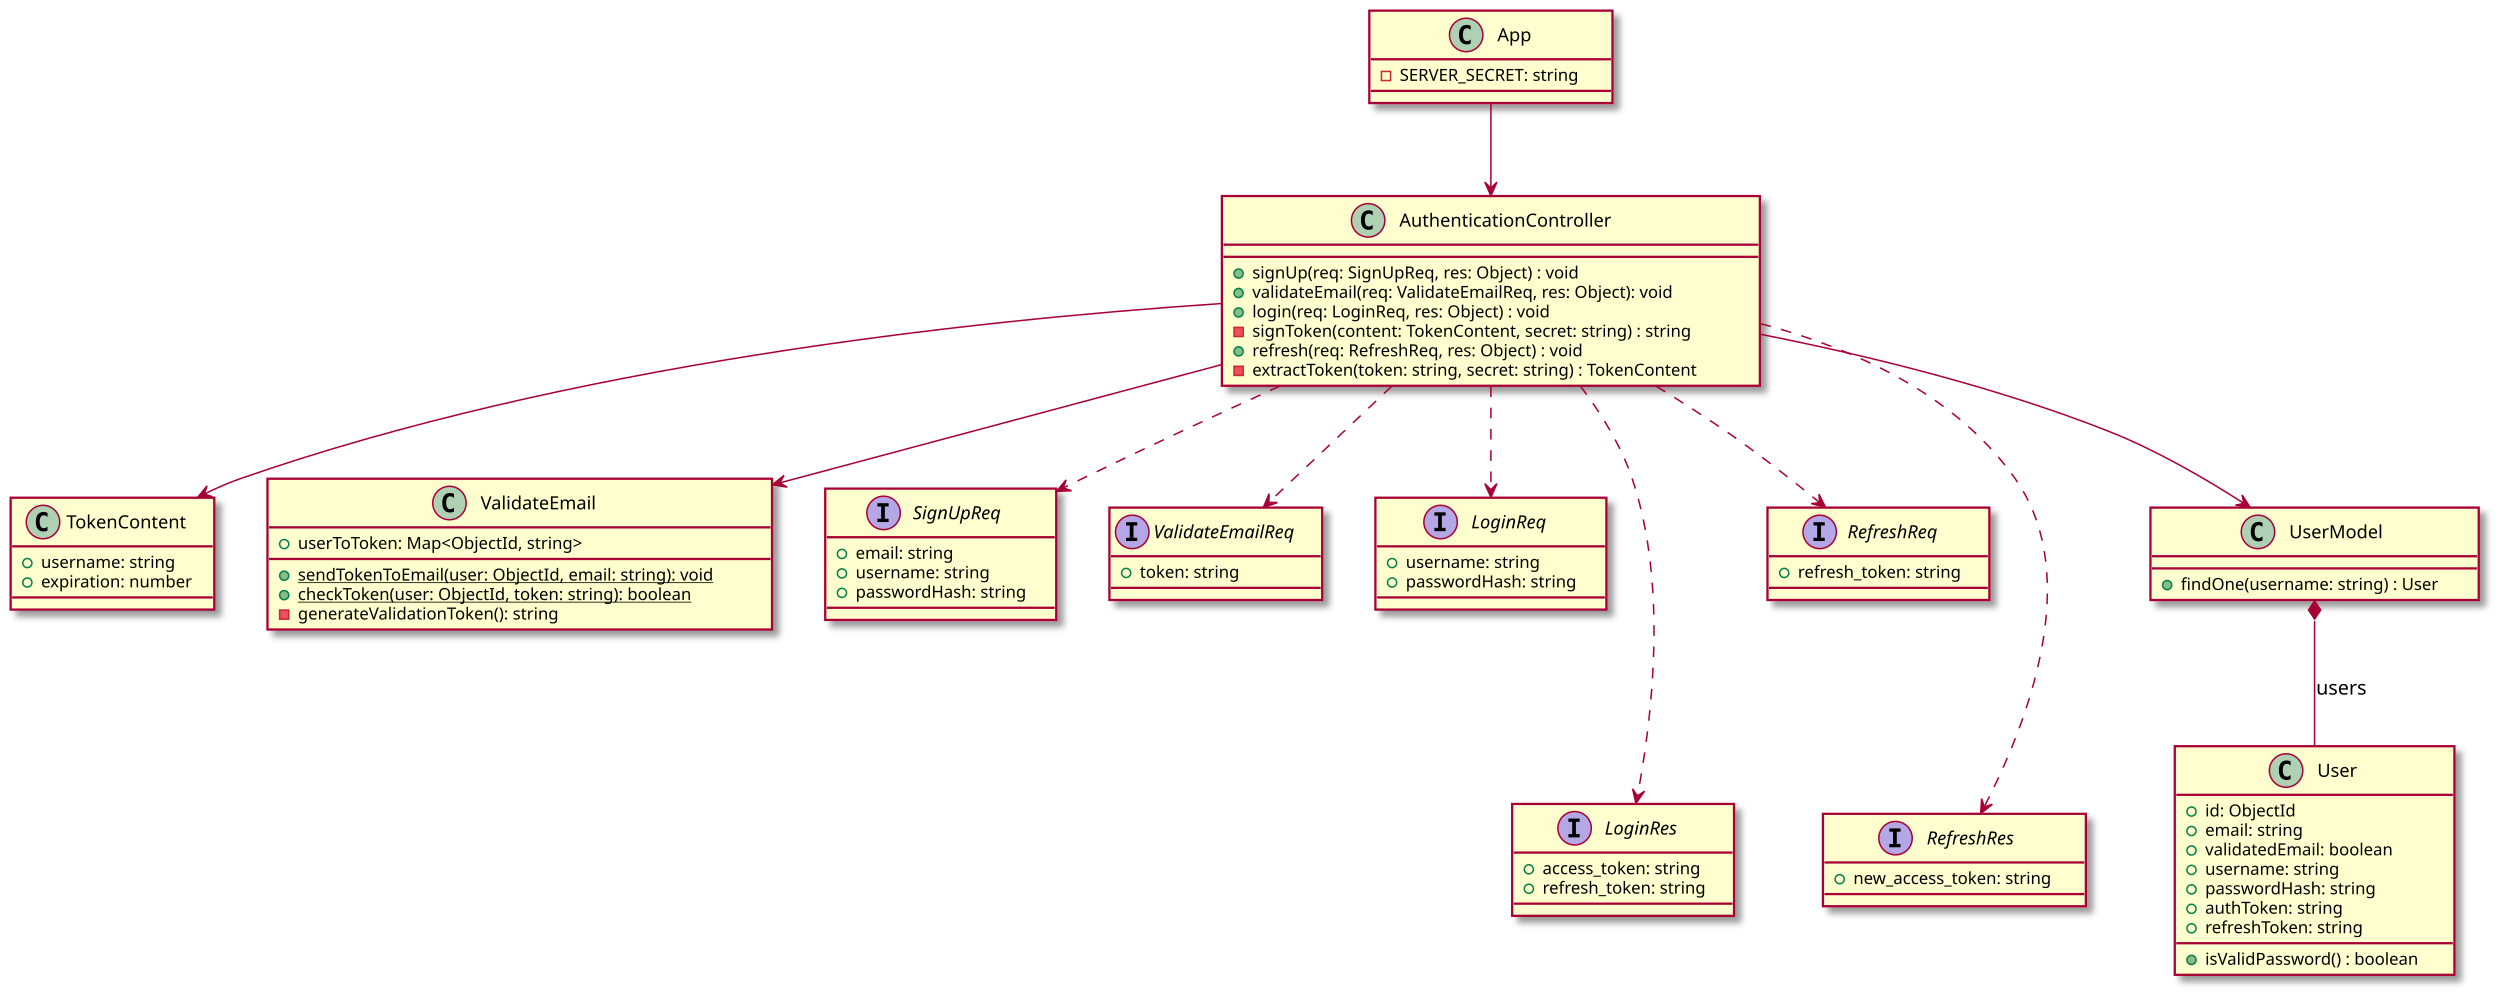
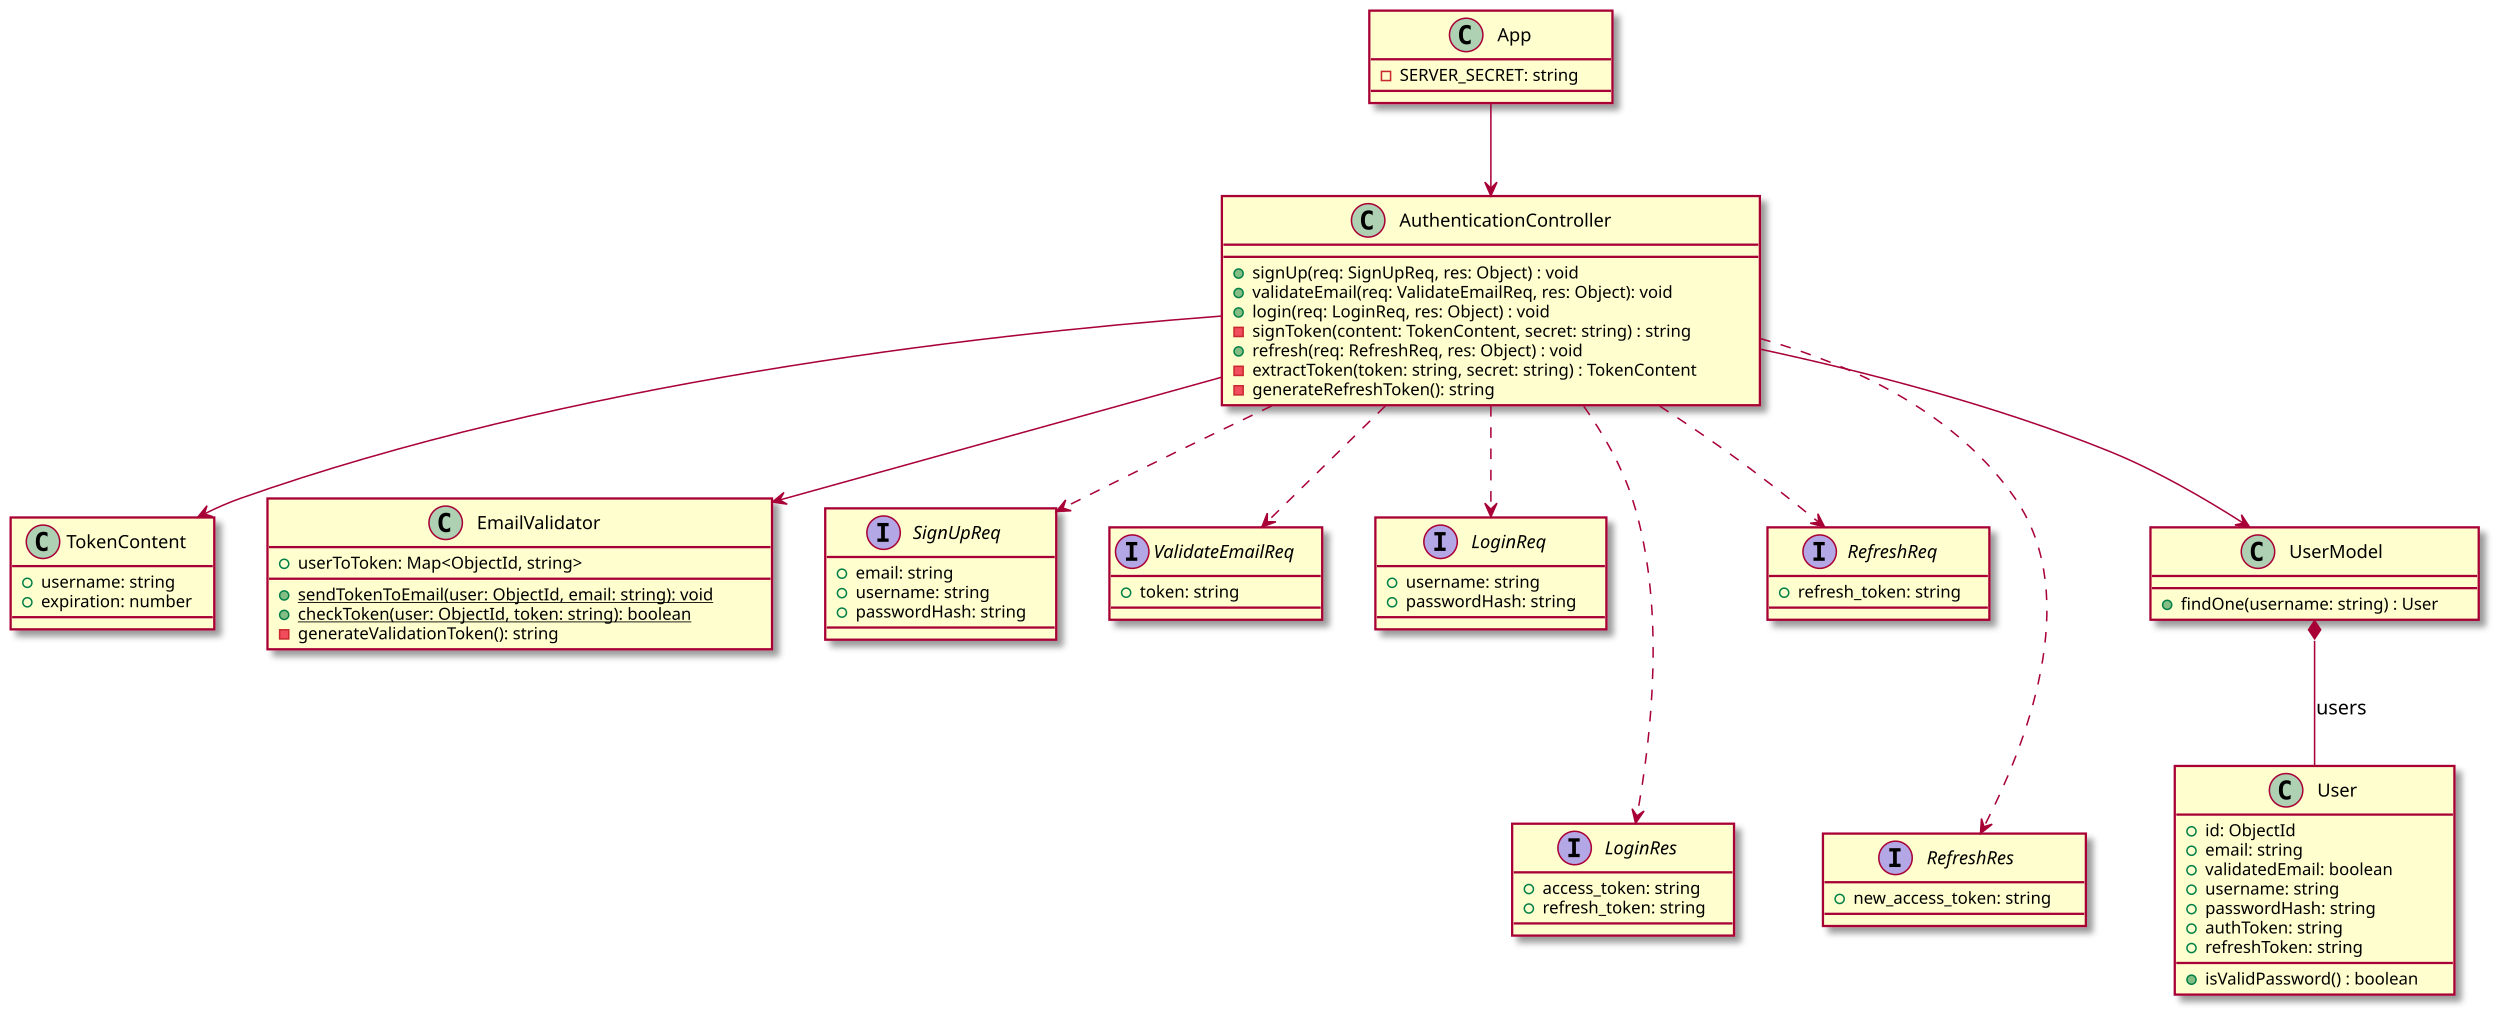
- <svg xmlns="http://www.w3.org/2000/svg" contentScriptType="application/ecmascript" contentStyleType="text/css" height="655px" preserveAspectRatio="none" style="width:1645px;height:655px;" version="1.1" viewBox="0 0 1645 655" width="1645px" zoomAndPan="magnify">
+ <svg xmlns="http://www.w3.org/2000/svg" contentScriptType="application/ecmascript" contentStyleType="text/css" height="668px" preserveAspectRatio="none" style="width:1645px;height:668px;" version="1.1" viewBox="0 0 1645 668" width="1645px" zoomAndPan="magnify">
  <defs>
-     <filter height="300%" id="f19x3xhnhh8pf3" width="300%" x="-1" y="-1">
+     <filter height="300%" id="f1uvvlnm89vdes" width="300%" x="-1" y="-1">
      <feGaussianBlur result="blurOut" stdDeviation="2.0" />
      <feColorMatrix in="blurOut" result="blurOut2" type="matrix" values="0 0 0 0 0 0 0 0 0 0 0 0 0 0 0 0 0 0 .4 0" />
      <feOffset dx="4.0" dy="4.0" in="blurOut2" result="blurOut3" />
      <feBlend in="SourceGraphic" in2="blurOut3" mode="normal" />
    </filter>
  </defs>
  <g>
-     <rect codeLine="2" fill="#FEFECE" filter="url(#f19x3xhnhh8pf3)" height="60.805" id="App" style="stroke:#A80036;stroke-width:1.5;" width="160" x="901" y="7" />
+     <rect codeLine="2" fill="#FEFECE" filter="url(#f1uvvlnm89vdes)" height="60.805" id="App" style="stroke:#A80036;stroke-width:1.5;" width="160" x="901" y="7" />
    <ellipse cx="964.75" cy="23" fill="#ADD1B2" rx="11" ry="11" style="stroke:#A80036;stroke-width:1.0;" />
    <path d="M967.719,28.641 Q967.141,28.938 966.5,29.078 Q965.859,29.234 965.156,29.234 Q962.656,29.234 961.328,27.594 Q960.016,25.938 960.016,22.812 Q960.016,19.688 961.328,18.031 Q962.656,16.375 965.156,16.375 Q965.859,16.375 966.5,16.531 Q967.156,16.688 967.719,16.984 L967.719,19.703 Q967.094,19.125 966.5,18.859 Q965.906,18.578 965.281,18.578 Q963.938,18.578 963.25,19.656 Q962.562,20.719 962.562,22.812 Q962.562,24.906 963.25,25.984 Q963.938,27.047 965.281,27.047 Q965.906,27.047 966.5,26.781 Q967.094,26.5 967.719,25.922 L967.719,28.641 Z " fill="#000000" />
    <text fill="#000000" font-family="sans-serif" font-size="12" lengthAdjust="spacingAndGlyphs" textLength="24" x="985.25" y="27.154">App</text>
    <line style="stroke:#A80036;stroke-width:1.5;" x1="902" x2="1060" y1="39" y2="39" />
    <rect fill="none" height="6" style="stroke:#C82930;stroke-width:1.0;" width="6" x="909" y="47" />
    <text fill="#000000" font-family="sans-serif" font-size="11" lengthAdjust="spacingAndGlyphs" textLength="134" x="921" y="53.21">SERVER_SECRET: string</text>
    <line style="stroke:#A80036;stroke-width:1.5;" x1="902" x2="1060" y1="59.805" y2="59.805" />
-     <rect codeLine="6" fill="#FEFECE" filter="url(#f19x3xhnhh8pf3)" height="73.609" id="TokenContent" style="stroke:#A80036;stroke-width:1.5;" width="134" x="7" y="327.5" />
-     <ellipse cx="28.3" cy="343.5" fill="#ADD1B2" rx="11" ry="11" style="stroke:#A80036;stroke-width:1.0;" />
-     <path d="M31.269,349.141 Q30.691,349.438 30.05,349.578 Q29.409,349.734 28.706,349.734 Q26.206,349.734 24.878,348.094 Q23.566,346.438 23.566,343.312 Q23.566,340.188 24.878,338.531 Q26.206,336.875 28.706,336.875 Q29.409,336.875 30.05,337.031 Q30.706,337.188 31.269,337.484 L31.269,340.203 Q30.644,339.625 30.05,339.359 Q29.456,339.078 28.831,339.078 Q27.488,339.078 26.8,340.156 Q26.113,341.219 26.113,343.312 Q26.113,345.406 26.8,346.484 Q27.488,347.547 28.831,347.547 Q29.456,347.547 30.05,347.281 Q30.644,347 31.269,346.422 L31.269,349.141 Z " fill="#000000" />
-     <text fill="#000000" font-family="sans-serif" font-size="12" lengthAdjust="spacingAndGlyphs" textLength="88" x="43.7" y="347.654">TokenContent</text>
-     <line style="stroke:#A80036;stroke-width:1.5;" x1="8" x2="140" y1="359.5" y2="359.5" />
-     <ellipse cx="18" cy="370.5" fill="none" rx="3" ry="3" style="stroke:#038048;stroke-width:1.0;" />
-     <text fill="#000000" font-family="sans-serif" font-size="11" lengthAdjust="spacingAndGlyphs" textLength="99" x="27" y="373.71">username: string</text>
-     <ellipse cx="18" cy="383.305" fill="none" rx="3" ry="3" style="stroke:#038048;stroke-width:1.0;" />
-     <text fill="#000000" font-family="sans-serif" font-size="11" lengthAdjust="spacingAndGlyphs" textLength="108" x="27" y="386.515">expiration: number</text>
-     <line style="stroke:#A80036;stroke-width:1.5;" x1="8" x2="140" y1="393.109" y2="393.109" />
-     <rect codeLine="11" fill="#FEFECE" filter="url(#f19x3xhnhh8pf3)" height="124.828" id="AuthenticationController" style="stroke:#A80036;stroke-width:1.5;" width="354" x="804" y="129" />
+     <rect codeLine="6" fill="#FEFECE" filter="url(#f1uvvlnm89vdes)" height="73.609" id="TokenContent" style="stroke:#A80036;stroke-width:1.5;" width="134" x="7" y="340.5" />
+     <ellipse cx="28.3" cy="356.5" fill="#ADD1B2" rx="11" ry="11" style="stroke:#A80036;stroke-width:1.0;" />
+     <path d="M31.269,362.141 Q30.691,362.438 30.05,362.578 Q29.409,362.734 28.706,362.734 Q26.206,362.734 24.878,361.094 Q23.566,359.438 23.566,356.312 Q23.566,353.188 24.878,351.531 Q26.206,349.875 28.706,349.875 Q29.409,349.875 30.05,350.031 Q30.706,350.188 31.269,350.484 L31.269,353.203 Q30.644,352.625 30.05,352.359 Q29.456,352.078 28.831,352.078 Q27.488,352.078 26.8,353.156 Q26.113,354.219 26.113,356.312 Q26.113,358.406 26.8,359.484 Q27.488,360.547 28.831,360.547 Q29.456,360.547 30.05,360.281 Q30.644,360 31.269,359.422 L31.269,362.141 Z " fill="#000000" />
+     <text fill="#000000" font-family="sans-serif" font-size="12" lengthAdjust="spacingAndGlyphs" textLength="88" x="43.7" y="360.654">TokenContent</text>
+     <line style="stroke:#A80036;stroke-width:1.5;" x1="8" x2="140" y1="372.5" y2="372.5" />
+     <ellipse cx="18" cy="383.5" fill="none" rx="3" ry="3" style="stroke:#038048;stroke-width:1.0;" />
+     <text fill="#000000" font-family="sans-serif" font-size="11" lengthAdjust="spacingAndGlyphs" textLength="99" x="27" y="386.71">username: string</text>
+     <ellipse cx="18" cy="396.305" fill="none" rx="3" ry="3" style="stroke:#038048;stroke-width:1.0;" />
+     <text fill="#000000" font-family="sans-serif" font-size="11" lengthAdjust="spacingAndGlyphs" textLength="108" x="27" y="399.515">expiration: number</text>
+     <line style="stroke:#A80036;stroke-width:1.5;" x1="8" x2="140" y1="406.109" y2="406.109" />
+     <rect codeLine="11" fill="#FEFECE" filter="url(#f1uvvlnm89vdes)" height="137.633" id="AuthenticationController" style="stroke:#A80036;stroke-width:1.5;" width="354" x="804" y="129" />
    <ellipse cx="900.25" cy="145" fill="#ADD1B2" rx="11" ry="11" style="stroke:#A80036;stroke-width:1.0;" />
    <path d="M903.219,150.641 Q902.641,150.938 902,151.078 Q901.359,151.234 900.656,151.234 Q898.156,151.234 896.828,149.594 Q895.516,147.938 895.516,144.812 Q895.516,141.688 896.828,140.031 Q898.156,138.375 900.656,138.375 Q901.359,138.375 902,138.531 Q902.656,138.688 903.219,138.984 L903.219,141.703 Q902.594,141.125 902,140.859 Q901.406,140.578 900.781,140.578 Q899.438,140.578 898.75,141.656 Q898.062,142.719 898.062,144.812 Q898.062,146.906 898.75,147.984 Q899.438,149.047 900.781,149.047 Q901.406,149.047 902,148.781 Q902.594,148.5 903.219,147.922 L903.219,150.641 Z " fill="#000000" />
    <text fill="#000000" font-family="sans-serif" font-size="12" lengthAdjust="spacingAndGlyphs" textLength="153" x="920.75" y="149.154">AuthenticationController</text>
    <line style="stroke:#A80036;stroke-width:1.5;" x1="805" x2="1157" y1="161" y2="161" />
    <line style="stroke:#A80036;stroke-width:1.5;" x1="805" x2="1157" y1="169" y2="169" />
    <ellipse cx="815" cy="180" fill="#84BE84" rx="3" ry="3" style="stroke:#038048;stroke-width:1.0;" />
    <text fill="#000000" font-family="sans-serif" font-size="11" lengthAdjust="spacingAndGlyphs" textLength="241" x="824" y="183.21">signUp(req: SignUpReq, res: Object) : void</text>
    <ellipse cx="815" cy="192.805" fill="#84BE84" rx="3" ry="3" style="stroke:#038048;stroke-width:1.0;" />
    <text fill="#000000" font-family="sans-serif" font-size="11" lengthAdjust="spacingAndGlyphs" textLength="309" x="824" y="196.015">validateEmail(req: ValidateEmailReq, res: Object): void</text>
    <ellipse cx="815" cy="205.609" fill="#84BE84" rx="3" ry="3" style="stroke:#038048;stroke-width:1.0;" />
    <text fill="#000000" font-family="sans-serif" font-size="11" lengthAdjust="spacingAndGlyphs" textLength="219" x="824" y="208.82">login(req: LoginReq, res: Object) : void</text>
    <rect fill="#F24D5C" height="6" style="stroke:#C82930;stroke-width:1.0;" width="6" x="812" y="215.414" />
    <text fill="#000000" font-family="sans-serif" font-size="11" lengthAdjust="spacingAndGlyphs" textLength="324" x="824" y="221.625">signToken(content: TokenContent, secret: string) : string</text>
    <ellipse cx="815" cy="231.219" fill="#84BE84" rx="3" ry="3" style="stroke:#038048;stroke-width:1.0;" />
    <text fill="#000000" font-family="sans-serif" font-size="11" lengthAdjust="spacingAndGlyphs" textLength="248" x="824" y="234.429">refresh(req: RefreshReq, res: Object) : void</text>
    <rect fill="#F24D5C" height="6" style="stroke:#C82930;stroke-width:1.0;" width="6" x="812" y="241.023" />
    <text fill="#000000" font-family="sans-serif" font-size="11" lengthAdjust="spacingAndGlyphs" textLength="328" x="824" y="247.234">extractToken(token: string, secret: string) : TokenContent</text>
-     <rect codeLine="77" fill="#FEFECE" filter="url(#f19x3xhnhh8pf3)" height="99.219" id="ValidateEmail" style="stroke:#A80036;stroke-width:1.5;" width="332" x="176" y="315" />
-     <ellipse cx="295.75" cy="331" fill="#ADD1B2" rx="11" ry="11" style="stroke:#A80036;stroke-width:1.0;" />
-     <path d="M298.719,336.641 Q298.141,336.938 297.5,337.078 Q296.859,337.234 296.156,337.234 Q293.656,337.234 292.328,335.594 Q291.016,333.938 291.016,330.812 Q291.016,327.688 292.328,326.031 Q293.656,324.375 296.156,324.375 Q296.859,324.375 297.5,324.531 Q298.156,324.688 298.719,324.984 L298.719,327.703 Q298.094,327.125 297.5,326.859 Q296.906,326.578 296.281,326.578 Q294.938,326.578 294.25,327.656 Q293.562,328.719 293.562,330.812 Q293.562,332.906 294.25,333.984 Q294.938,335.047 296.281,335.047 Q296.906,335.047 297.5,334.781 Q298.094,334.5 298.719,333.922 L298.719,336.641 Z " fill="#000000" />
-     <text fill="#000000" font-family="sans-serif" font-size="12" lengthAdjust="spacingAndGlyphs" textLength="84" x="316.25" y="335.154">ValidateEmail</text>
-     <line style="stroke:#A80036;stroke-width:1.5;" x1="177" x2="507" y1="347" y2="347" />
-     <ellipse cx="187" cy="358" fill="none" rx="3" ry="3" style="stroke:#038048;stroke-width:1.0;" />
-     <text fill="#000000" font-family="sans-serif" font-size="11" lengthAdjust="spacingAndGlyphs" textLength="210" x="196" y="361.21">userToToken: Map&lt;ObjectId, string&gt;</text>
-     <line style="stroke:#A80036;stroke-width:1.5;" x1="177" x2="507" y1="367.805" y2="367.805" />
-     <ellipse cx="187" cy="378.805" fill="#84BE84" rx="3" ry="3" style="stroke:#038048;stroke-width:1.0;" />
-     <text fill="#000000" font-family="sans-serif" font-size="11" lengthAdjust="spacingAndGlyphs" text-decoration="underline" textLength="306" x="196" y="382.015">sendTokenToEmail(user: ObjectId, email: string): void</text>
-     <ellipse cx="187" cy="391.609" fill="#84BE84" rx="3" ry="3" style="stroke:#038048;stroke-width:1.0;" />
-     <text fill="#000000" font-family="sans-serif" font-size="11" lengthAdjust="spacingAndGlyphs" text-decoration="underline" textLength="287" x="196" y="394.82">checkToken(user: ObjectId, token: string): boolean</text>
-     <rect fill="#F24D5C" height="6" style="stroke:#C82930;stroke-width:1.0;" width="6" x="184" y="401.414" />
-     <text fill="#000000" font-family="sans-serif" font-size="11" lengthAdjust="spacingAndGlyphs" textLength="189" x="196" y="407.625">generateValidationToken(): string</text>
-     <rect codeLine="23" fill="#FEFECE" filter="url(#f19x3xhnhh8pf3)" height="86.414" id="SignUpReq" style="stroke:#A80036;stroke-width:1.5;" width="152" x="543" y="321.5" />
-     <ellipse cx="581.4" cy="337.5" fill="#B4A7E5" rx="11" ry="11" style="stroke:#A80036;stroke-width:1.0;" />
-     <path d="M577.322,333.266 L577.322,331.109 L584.712,331.109 L584.712,333.266 L582.244,333.266 L582.244,341.344 L584.712,341.344 L584.712,343.5 L577.322,343.5 L577.322,341.344 L579.791,341.344 L579.791,333.266 L577.322,333.266 Z " fill="#000000" />
-     <text fill="#000000" font-family="sans-serif" font-size="12" font-style="italic" lengthAdjust="spacingAndGlyphs" textLength="68" x="600.6" y="341.654">SignUpReq</text>
-     <line style="stroke:#A80036;stroke-width:1.5;" x1="544" x2="694" y1="353.5" y2="353.5" />
-     <ellipse cx="554" cy="364.5" fill="none" rx="3" ry="3" style="stroke:#038048;stroke-width:1.0;" />
-     <text fill="#000000" font-family="sans-serif" font-size="11" lengthAdjust="spacingAndGlyphs" textLength="72" x="563" y="367.71">email: string</text>
-     <ellipse cx="554" cy="377.305" fill="none" rx="3" ry="3" style="stroke:#038048;stroke-width:1.0;" />
-     <text fill="#000000" font-family="sans-serif" font-size="11" lengthAdjust="spacingAndGlyphs" textLength="99" x="563" y="380.515">username: string</text>
-     <ellipse cx="554" cy="390.109" fill="none" rx="3" ry="3" style="stroke:#038048;stroke-width:1.0;" />
-     <text fill="#000000" font-family="sans-serif" font-size="11" lengthAdjust="spacingAndGlyphs" textLength="126" x="563" y="393.32">passwordHash: string</text>
-     <line style="stroke:#A80036;stroke-width:1.5;" x1="544" x2="694" y1="399.914" y2="399.914" />
-     <rect codeLine="29" fill="#FEFECE" filter="url(#f19x3xhnhh8pf3)" height="60.805" id="ValidateEmailReq" style="stroke:#A80036;stroke-width:1.5;" width="140" x="730" y="334" />
-     <ellipse cx="745" cy="350" fill="#B4A7E5" rx="11" ry="11" style="stroke:#A80036;stroke-width:1.0;" />
-     <path d="M740.922,345.766 L740.922,343.609 L748.312,343.609 L748.312,345.766 L745.844,345.766 L745.844,353.844 L748.312,353.844 L748.312,356 L740.922,356 L740.922,353.844 L743.391,353.844 L743.391,345.766 L740.922,345.766 Z " fill="#000000" />
-     <text fill="#000000" font-family="sans-serif" font-size="12" font-style="italic" lengthAdjust="spacingAndGlyphs" textLength="108" x="759" y="354.154">ValidateEmailReq</text>
-     <line style="stroke:#A80036;stroke-width:1.5;" x1="731" x2="869" y1="366" y2="366" />
-     <ellipse cx="741" cy="377" fill="none" rx="3" ry="3" style="stroke:#038048;stroke-width:1.0;" />
-     <text fill="#000000" font-family="sans-serif" font-size="11" lengthAdjust="spacingAndGlyphs" textLength="72" x="750" y="380.21">token: string</text>
-     <line style="stroke:#A80036;stroke-width:1.5;" x1="731" x2="869" y1="386.805" y2="386.805" />
-     <rect codeLine="33" fill="#FEFECE" filter="url(#f19x3xhnhh8pf3)" height="73.609" id="LoginReq" style="stroke:#A80036;stroke-width:1.5;" width="152" x="905" y="327.5" />
-     <ellipse cx="947.9" cy="343.5" fill="#B4A7E5" rx="11" ry="11" style="stroke:#A80036;stroke-width:1.0;" />
-     <path d="M943.822,339.266 L943.822,337.109 L951.212,337.109 L951.212,339.266 L948.744,339.266 L948.744,347.344 L951.212,347.344 L951.212,349.5 L943.822,349.5 L943.822,347.344 L946.291,347.344 L946.291,339.266 L943.822,339.266 Z " fill="#000000" />
-     <text fill="#000000" font-family="sans-serif" font-size="12" font-style="italic" lengthAdjust="spacingAndGlyphs" textLength="58" x="968.1" y="347.654">LoginReq</text>
-     <line style="stroke:#A80036;stroke-width:1.5;" x1="906" x2="1056" y1="359.5" y2="359.5" />
-     <ellipse cx="916" cy="370.5" fill="none" rx="3" ry="3" style="stroke:#038048;stroke-width:1.0;" />
-     <text fill="#000000" font-family="sans-serif" font-size="11" lengthAdjust="spacingAndGlyphs" textLength="99" x="925" y="373.71">username: string</text>
-     <ellipse cx="916" cy="383.305" fill="none" rx="3" ry="3" style="stroke:#038048;stroke-width:1.0;" />
-     <text fill="#000000" font-family="sans-serif" font-size="11" lengthAdjust="spacingAndGlyphs" textLength="126" x="925" y="386.515">passwordHash: string</text>
-     <line style="stroke:#A80036;stroke-width:1.5;" x1="906" x2="1056" y1="393.109" y2="393.109" />
-     <rect codeLine="37" fill="#FEFECE" filter="url(#f19x3xhnhh8pf3)" height="73.609" id="LoginRes" style="stroke:#A80036;stroke-width:1.5;" width="146" x="995" y="529" />
-     <ellipse cx="1036.1" cy="545" fill="#B4A7E5" rx="11" ry="11" style="stroke:#A80036;stroke-width:1.0;" />
-     <path d="M1032.022,540.766 L1032.022,538.609 L1039.412,538.609 L1039.412,540.766 L1036.944,540.766 L1036.944,548.844 L1039.412,548.844 L1039.412,551 L1032.022,551 L1032.022,548.844 L1034.491,548.844 L1034.491,540.766 L1032.022,540.766 Z " fill="#000000" />
-     <text fill="#000000" font-family="sans-serif" font-size="12" font-style="italic" lengthAdjust="spacingAndGlyphs" textLength="56" x="1055.9" y="549.154">LoginRes</text>
-     <line style="stroke:#A80036;stroke-width:1.5;" x1="996" x2="1140" y1="561" y2="561" />
-     <ellipse cx="1006" cy="572" fill="none" rx="3" ry="3" style="stroke:#038048;stroke-width:1.0;" />
-     <text fill="#000000" font-family="sans-serif" font-size="11" lengthAdjust="spacingAndGlyphs" textLength="118" x="1015" y="575.21">access_token: string</text>
-     <ellipse cx="1006" cy="584.805" fill="none" rx="3" ry="3" style="stroke:#038048;stroke-width:1.0;" />
-     <text fill="#000000" font-family="sans-serif" font-size="11" lengthAdjust="spacingAndGlyphs" textLength="120" x="1015" y="588.015">refresh_token: string</text>
-     <line style="stroke:#A80036;stroke-width:1.5;" x1="996" x2="1140" y1="594.609" y2="594.609" />
-     <rect codeLine="43" fill="#FEFECE" filter="url(#f19x3xhnhh8pf3)" height="60.805" id="RefreshReq" style="stroke:#A80036;stroke-width:1.5;" width="146" x="1163" y="334" />
-     <ellipse cx="1197.35" cy="350" fill="#B4A7E5" rx="11" ry="11" style="stroke:#A80036;stroke-width:1.0;" />
-     <path d="M1193.272,345.766 L1193.272,343.609 L1200.662,343.609 L1200.662,345.766 L1198.194,345.766 L1198.194,353.844 L1200.662,353.844 L1200.662,356 L1193.272,356 L1193.272,353.844 L1195.741,353.844 L1195.741,345.766 L1193.272,345.766 Z " fill="#000000" />
-     <text fill="#000000" font-family="sans-serif" font-size="12" font-style="italic" lengthAdjust="spacingAndGlyphs" textLength="71" x="1215.65" y="354.154">RefreshReq</text>
-     <line style="stroke:#A80036;stroke-width:1.5;" x1="1164" x2="1308" y1="366" y2="366" />
-     <ellipse cx="1174" cy="377" fill="none" rx="3" ry="3" style="stroke:#038048;stroke-width:1.0;" />
-     <text fill="#000000" font-family="sans-serif" font-size="11" lengthAdjust="spacingAndGlyphs" textLength="120" x="1183" y="380.21">refresh_token: string</text>
-     <line style="stroke:#A80036;stroke-width:1.5;" x1="1164" x2="1308" y1="386.805" y2="386.805" />
-     <rect codeLine="46" fill="#FEFECE" filter="url(#f19x3xhnhh8pf3)" height="60.805" id="RefreshRes" style="stroke:#A80036;stroke-width:1.5;" width="173" x="1199.5" y="535.5" />
-     <ellipse cx="1247.25" cy="551.5" fill="#B4A7E5" rx="11" ry="11" style="stroke:#A80036;stroke-width:1.0;" />
-     <path d="M1243.172,547.266 L1243.172,545.109 L1250.562,545.109 L1250.562,547.266 L1248.094,547.266 L1248.094,555.344 L1250.562,555.344 L1250.562,557.5 L1243.172,557.5 L1243.172,555.344 L1245.641,555.344 L1245.641,547.266 L1243.172,547.266 Z " fill="#000000" />
-     <text fill="#000000" font-family="sans-serif" font-size="12" font-style="italic" lengthAdjust="spacingAndGlyphs" textLength="69" x="1267.75" y="555.654">RefreshRes</text>
-     <line style="stroke:#A80036;stroke-width:1.5;" x1="1200.5" x2="1371.5" y1="567.5" y2="567.5" />
-     <ellipse cx="1210.5" cy="578.5" fill="none" rx="3" ry="3" style="stroke:#038048;stroke-width:1.0;" />
-     <text fill="#000000" font-family="sans-serif" font-size="11" lengthAdjust="spacingAndGlyphs" textLength="147" x="1219.5" y="581.71">new_access_token: string</text>
-     <line style="stroke:#A80036;stroke-width:1.5;" x1="1200.5" x2="1371.5" y1="588.305" y2="588.305" />
-     <rect codeLine="60" fill="#FEFECE" filter="url(#f19x3xhnhh8pf3)" height="60.805" id="UserModel" style="stroke:#A80036;stroke-width:1.5;" width="216" x="1415" y="334" />
-     <ellipse cx="1485.75" cy="350" fill="#ADD1B2" rx="11" ry="11" style="stroke:#A80036;stroke-width:1.0;" />
-     <path d="M1488.719,355.641 Q1488.141,355.938 1487.5,356.078 Q1486.859,356.234 1486.156,356.234 Q1483.656,356.234 1482.328,354.594 Q1481.016,352.938 1481.016,349.812 Q1481.016,346.688 1482.328,345.031 Q1483.656,343.375 1486.156,343.375 Q1486.859,343.375 1487.5,343.531 Q1488.156,343.688 1488.719,343.984 L1488.719,346.703 Q1488.094,346.125 1487.5,345.859 Q1486.906,345.578 1486.281,345.578 Q1484.938,345.578 1484.25,346.656 Q1483.562,347.719 1483.562,349.812 Q1483.562,351.906 1484.25,352.984 Q1484.938,354.047 1486.281,354.047 Q1486.906,354.047 1487.5,353.781 Q1488.094,353.5 1488.719,352.922 L1488.719,355.641 Z " fill="#000000" />
-     <text fill="#000000" font-family="sans-serif" font-size="12" lengthAdjust="spacingAndGlyphs" textLength="66" x="1506.25" y="354.154">UserModel</text>
-     <line style="stroke:#A80036;stroke-width:1.5;" x1="1416" x2="1630" y1="366" y2="366" />
-     <line style="stroke:#A80036;stroke-width:1.5;" x1="1416" x2="1630" y1="374" y2="374" />
-     <ellipse cx="1426" cy="385" fill="#84BE84" rx="3" ry="3" style="stroke:#038048;stroke-width:1.0;" />
-     <text fill="#000000" font-family="sans-serif" font-size="11" lengthAdjust="spacingAndGlyphs" textLength="190" x="1435" y="388.21">findOne(username: string) : User</text>
-     <rect codeLine="66" fill="#FEFECE" filter="url(#f19x3xhnhh8pf3)" height="150.438" id="User" style="stroke:#A80036;stroke-width:1.5;" width="184" x="1431" y="491" />
-     <ellipse cx="1504.25" cy="507" fill="#ADD1B2" rx="11" ry="11" style="stroke:#A80036;stroke-width:1.0;" />
-     <path d="M1507.219,512.641 Q1506.641,512.938 1506,513.078 Q1505.359,513.234 1504.656,513.234 Q1502.156,513.234 1500.828,511.594 Q1499.516,509.938 1499.516,506.812 Q1499.516,503.688 1500.828,502.031 Q1502.156,500.375 1504.656,500.375 Q1505.359,500.375 1506,500.531 Q1506.656,500.688 1507.219,500.984 L1507.219,503.703 Q1506.594,503.125 1506,502.859 Q1505.406,502.578 1504.781,502.578 Q1503.438,502.578 1502.75,503.656 Q1502.062,504.719 1502.062,506.812 Q1502.062,508.906 1502.75,509.984 Q1503.438,511.047 1504.781,511.047 Q1505.406,511.047 1506,510.781 Q1506.594,510.5 1507.219,509.922 L1507.219,512.641 Z " fill="#000000" />
-     <text fill="#000000" font-family="sans-serif" font-size="12" lengthAdjust="spacingAndGlyphs" textLength="29" x="1524.75" y="511.154">User</text>
-     <line style="stroke:#A80036;stroke-width:1.5;" x1="1432" x2="1614" y1="523" y2="523" />
-     <ellipse cx="1442" cy="534" fill="none" rx="3" ry="3" style="stroke:#038048;stroke-width:1.0;" />
-     <text fill="#000000" font-family="sans-serif" font-size="11" lengthAdjust="spacingAndGlyphs" textLength="64" x="1451" y="537.21">id: ObjectId</text>
-     <ellipse cx="1442" cy="546.805" fill="none" rx="3" ry="3" style="stroke:#038048;stroke-width:1.0;" />
-     <text fill="#000000" font-family="sans-serif" font-size="11" lengthAdjust="spacingAndGlyphs" textLength="72" x="1451" y="550.015">email: string</text>
-     <ellipse cx="1442" cy="559.609" fill="none" rx="3" ry="3" style="stroke:#038048;stroke-width:1.0;" />
-     <text fill="#000000" font-family="sans-serif" font-size="11" lengthAdjust="spacingAndGlyphs" textLength="135" x="1451" y="562.82">validatedEmail: boolean</text>
-     <ellipse cx="1442" cy="572.414" fill="none" rx="3" ry="3" style="stroke:#038048;stroke-width:1.0;" />
-     <text fill="#000000" font-family="sans-serif" font-size="11" lengthAdjust="spacingAndGlyphs" textLength="99" x="1451" y="575.625">username: string</text>
-     <ellipse cx="1442" cy="585.219" fill="none" rx="3" ry="3" style="stroke:#038048;stroke-width:1.0;" />
-     <text fill="#000000" font-family="sans-serif" font-size="11" lengthAdjust="spacingAndGlyphs" textLength="126" x="1451" y="588.429">passwordHash: string</text>
-     <ellipse cx="1442" cy="598.023" fill="none" rx="3" ry="3" style="stroke:#038048;stroke-width:1.0;" />
-     <text fill="#000000" font-family="sans-serif" font-size="11" lengthAdjust="spacingAndGlyphs" textLength="100" x="1451" y="601.234">authToken: string</text>
-     <ellipse cx="1442" cy="610.828" fill="none" rx="3" ry="3" style="stroke:#038048;stroke-width:1.0;" />
-     <text fill="#000000" font-family="sans-serif" font-size="11" lengthAdjust="spacingAndGlyphs" textLength="117" x="1451" y="614.039">refreshToken: string</text>
-     <line style="stroke:#A80036;stroke-width:1.5;" x1="1432" x2="1614" y1="620.633" y2="620.633" />
-     <ellipse cx="1442" cy="631.633" fill="#84BE84" rx="3" ry="3" style="stroke:#038048;stroke-width:1.0;" />
-     <text fill="#000000" font-family="sans-serif" font-size="11" lengthAdjust="spacingAndGlyphs" textLength="158" x="1451" y="634.843">isValidPassword() : boolean</text>
-     <path codeLine="20" d="M803.84,199.72 C633.99,211.05 372.48,240.17 158,315 C150.23,317.71 142.37,321.15 134.73,324.95 " fill="none" id="AuthenticationController-to-TokenContent" style="stroke:#A80036;stroke-width:1.0;" />
-     <polygon fill="#A80036" points="130.01,327.36,139.845,326.837,134.465,325.09,136.213,319.71,130.01,327.36" style="stroke:#A80036;stroke-width:1.0;" />
-     <path codeLine="21" d="M803.85,239.91 C713.14,264.18 603.18,293.61 513.31,317.66 " fill="none" id="AuthenticationController-to-ValidateEmail" style="stroke:#A80036;stroke-width:1.0;" />
-     <polygon fill="#A80036" points="508.23,319.02,517.96,320.543,513.058,317.72,515.881,312.818,508.23,319.02" style="stroke:#A80036;stroke-width:1.0;" />
-     <path codeLine="51" d="M842.11,254.04 C800.09,273.12 753.97,294.52 712,315 C707.97,316.96 703.86,319 699.72,321.07 " fill="none" id="AuthenticationController-to-SignUpReq" style="stroke:#A80036;stroke-width:1.0;stroke-dasharray:7.0,7.0;" />
-     <polygon fill="#A80036" points="695.22,323.34,705.058,322.88,699.689,321.098,701.471,315.729,695.22,323.34" style="stroke:#A80036;stroke-width:1.0;" />
-     <path codeLine="52" d="M981,254.23 C981,276.81 981,301.79 981,322.16 " fill="none" id="AuthenticationController-to-LoginReq" style="stroke:#A80036;stroke-width:1.0;stroke-dasharray:7.0,7.0;" />
-     <polygon fill="#A80036" points="981,327.24,985,318.24,981,322.24,977,318.24,981,327.24" style="stroke:#A80036;stroke-width:1.0;" />
-     <path codeLine="53" d="M1039.87,254.02 C1053.78,272.27 1066.67,293.24 1074,315 C1097.63,385.21 1087.09,472.9 1077.44,523.57 " fill="none" id="AuthenticationController-to-LoginRes" style="stroke:#A80036;stroke-width:1.0;stroke-dasharray:7.0,7.0;" />
-     <polygon fill="#A80036" points="1076.45,528.66,1082.101,520.594,1077.409,523.753,1074.25,519.06,1076.45,528.66" style="stroke:#A80036;stroke-width:1.0;" />
-     <path codeLine="54" d="M1089.77,254.11 C1105.5,263.77 1121.32,273.91 1136,284 C1156.9,298.37 1179.08,315.77 1197.23,330.62 " fill="none" id="AuthenticationController-to-RefreshReq" style="stroke:#A80036;stroke-width:1.0;stroke-dasharray:7.0,7.0;" />
-     <polygon fill="#A80036" points="1201.27,333.94,1196.843,325.142,1197.402,330.772,1191.773,331.331,1201.27,333.94" style="stroke:#A80036;stroke-width:1.0;" />
-     <path codeLine="55" d="M1158.41,212.94 C1221.93,229.79 1287.32,260.22 1326,315 C1372.14,380.35 1332.46,479.15 1305.66,530.8 " fill="none" id="AuthenticationController-to-RefreshRes" style="stroke:#A80036;stroke-width:1.0;stroke-dasharray:7.0,7.0;" />
-     <polygon fill="#A80036" points="1303.27,535.34,1311.007,529.246,1305.603,530.918,1303.931,525.513,1303.27,535.34" style="stroke:#A80036;stroke-width:1.0;" />
-     <path codeLine="56" d="M915.65,254.23 C888.47,279.92 857.99,308.71 835.15,330.29 " fill="none" id="AuthenticationController-to-ValidateEmailReq" style="stroke:#A80036;stroke-width:1.0;stroke-dasharray:7.0,7.0;" />
-     <polygon fill="#A80036" points="831.27,333.96,840.558,330.685,834.904,330.526,835.063,324.871,831.27,333.96" style="stroke:#A80036;stroke-width:1.0;" />
-     <path codeLine="58" d="M981,68.17 C981,83.96 981,104.07 981,123.41 " fill="none" id="App-to-AuthenticationController" style="stroke:#A80036;stroke-width:1.0;" />
-     <polygon fill="#A80036" points="981,128.83,985,119.83,981,123.83,977,119.83,981,128.83" style="stroke:#A80036;stroke-width:1.0;" />
-     <path codeLine="64" d="M1158.12,219.89 C1230.88,234.3 1315.01,255.13 1388,284 C1418.96,296.25 1451.18,314.96 1476.38,331.16 " fill="none" id="AuthenticationController-to-UserModel" style="stroke:#A80036;stroke-width:1.0;" />
-     <polygon fill="#A80036" points="1480.68,333.94,1475.292,325.695,1476.481,331.226,1470.95,332.414,1480.68,333.94" style="stroke:#A80036;stroke-width:1.0;" />
-     <path codeLine="84" d="M1523,408.68 C1523,432.68 1523,463.22 1523,490.92 " fill="none" id="UserModel-backto-User" style="stroke:#A80036;stroke-width:1.0;" />
-     <polygon fill="#A80036" points="1523,395.37,1519,401.37,1523,407.37,1527,401.37,1523,395.37" style="stroke:#A80036;stroke-width:1.0;" />
-     <text fill="#000000" font-family="sans-serif" font-size="13" lengthAdjust="spacingAndGlyphs" textLength="35" x="1524" y="457.067">users</text>
+     <rect fill="#F24D5C" height="6" style="stroke:#C82930;stroke-width:1.0;" width="6" x="812" y="253.828" />
+     <text fill="#000000" font-family="sans-serif" font-size="11" lengthAdjust="spacingAndGlyphs" textLength="178" x="824" y="260.039">generateRefreshToken(): string</text>
+     <rect codeLine="78" fill="#FEFECE" filter="url(#f1uvvlnm89vdes)" height="99.219" id="EmailValidator" style="stroke:#A80036;stroke-width:1.5;" width="332" x="176" y="328" />
+     <ellipse cx="293.25" cy="344" fill="#ADD1B2" rx="11" ry="11" style="stroke:#A80036;stroke-width:1.0;" />
+     <path d="M296.219,349.641 Q295.641,349.938 295,350.078 Q294.359,350.234 293.656,350.234 Q291.156,350.234 289.828,348.594 Q288.516,346.938 288.516,343.812 Q288.516,340.688 289.828,339.031 Q291.156,337.375 293.656,337.375 Q294.359,337.375 295,337.531 Q295.656,337.688 296.219,337.984 L296.219,340.703 Q295.594,340.125 295,339.859 Q294.406,339.578 293.781,339.578 Q292.438,339.578 291.75,340.656 Q291.062,341.719 291.062,343.812 Q291.062,345.906 291.75,346.984 Q292.438,348.047 293.781,348.047 Q294.406,348.047 295,347.781 Q295.594,347.5 296.219,346.922 L296.219,349.641 Z " fill="#000000" />
+     <text fill="#000000" font-family="sans-serif" font-size="12" lengthAdjust="spacingAndGlyphs" textLength="89" x="313.75" y="348.154">EmailValidator</text>
+     <line style="stroke:#A80036;stroke-width:1.5;" x1="177" x2="507" y1="360" y2="360" />
+     <ellipse cx="187" cy="371" fill="none" rx="3" ry="3" style="stroke:#038048;stroke-width:1.0;" />
+     <text fill="#000000" font-family="sans-serif" font-size="11" lengthAdjust="spacingAndGlyphs" textLength="210" x="196" y="374.21">userToToken: Map&lt;ObjectId, string&gt;</text>
+     <line style="stroke:#A80036;stroke-width:1.5;" x1="177" x2="507" y1="380.805" y2="380.805" />
+     <ellipse cx="187" cy="391.805" fill="#84BE84" rx="3" ry="3" style="stroke:#038048;stroke-width:1.0;" />
+     <text fill="#000000" font-family="sans-serif" font-size="11" lengthAdjust="spacingAndGlyphs" text-decoration="underline" textLength="306" x="196" y="395.015">sendTokenToEmail(user: ObjectId, email: string): void</text>
+     <ellipse cx="187" cy="404.609" fill="#84BE84" rx="3" ry="3" style="stroke:#038048;stroke-width:1.0;" />
+     <text fill="#000000" font-family="sans-serif" font-size="11" lengthAdjust="spacingAndGlyphs" text-decoration="underline" textLength="287" x="196" y="407.82">checkToken(user: ObjectId, token: string): boolean</text>
+     <rect fill="#F24D5C" height="6" style="stroke:#C82930;stroke-width:1.0;" width="6" x="184" y="414.414" />
+     <text fill="#000000" font-family="sans-serif" font-size="11" lengthAdjust="spacingAndGlyphs" textLength="189" x="196" y="420.625">generateValidationToken(): string</text>
+     <rect codeLine="24" fill="#FEFECE" filter="url(#f1uvvlnm89vdes)" height="86.414" id="SignUpReq" style="stroke:#A80036;stroke-width:1.5;" width="152" x="543" y="334.5" />
+     <ellipse cx="581.4" cy="350.5" fill="#B4A7E5" rx="11" ry="11" style="stroke:#A80036;stroke-width:1.0;" />
+     <path d="M577.322,346.266 L577.322,344.109 L584.712,344.109 L584.712,346.266 L582.244,346.266 L582.244,354.344 L584.712,354.344 L584.712,356.5 L577.322,356.5 L577.322,354.344 L579.791,354.344 L579.791,346.266 L577.322,346.266 Z " fill="#000000" />
+     <text fill="#000000" font-family="sans-serif" font-size="12" font-style="italic" lengthAdjust="spacingAndGlyphs" textLength="68" x="600.6" y="354.654">SignUpReq</text>
+     <line style="stroke:#A80036;stroke-width:1.5;" x1="544" x2="694" y1="366.5" y2="366.5" />
+     <ellipse cx="554" cy="377.5" fill="none" rx="3" ry="3" style="stroke:#038048;stroke-width:1.0;" />
+     <text fill="#000000" font-family="sans-serif" font-size="11" lengthAdjust="spacingAndGlyphs" textLength="72" x="563" y="380.71">email: string</text>
+     <ellipse cx="554" cy="390.305" fill="none" rx="3" ry="3" style="stroke:#038048;stroke-width:1.0;" />
+     <text fill="#000000" font-family="sans-serif" font-size="11" lengthAdjust="spacingAndGlyphs" textLength="99" x="563" y="393.515">username: string</text>
+     <ellipse cx="554" cy="403.109" fill="none" rx="3" ry="3" style="stroke:#038048;stroke-width:1.0;" />
+     <text fill="#000000" font-family="sans-serif" font-size="11" lengthAdjust="spacingAndGlyphs" textLength="126" x="563" y="406.32">passwordHash: string</text>
+     <line style="stroke:#A80036;stroke-width:1.5;" x1="544" x2="694" y1="412.914" y2="412.914" />
+     <rect codeLine="30" fill="#FEFECE" filter="url(#f1uvvlnm89vdes)" height="60.805" id="ValidateEmailReq" style="stroke:#A80036;stroke-width:1.5;" width="140" x="730" y="347" />
+     <ellipse cx="745" cy="363" fill="#B4A7E5" rx="11" ry="11" style="stroke:#A80036;stroke-width:1.0;" />
+     <path d="M740.922,358.766 L740.922,356.609 L748.312,356.609 L748.312,358.766 L745.844,358.766 L745.844,366.844 L748.312,366.844 L748.312,369 L740.922,369 L740.922,366.844 L743.391,366.844 L743.391,358.766 L740.922,358.766 Z " fill="#000000" />
+     <text fill="#000000" font-family="sans-serif" font-size="12" font-style="italic" lengthAdjust="spacingAndGlyphs" textLength="108" x="759" y="367.154">ValidateEmailReq</text>
+     <line style="stroke:#A80036;stroke-width:1.5;" x1="731" x2="869" y1="379" y2="379" />
+     <ellipse cx="741" cy="390" fill="none" rx="3" ry="3" style="stroke:#038048;stroke-width:1.0;" />
+     <text fill="#000000" font-family="sans-serif" font-size="11" lengthAdjust="spacingAndGlyphs" textLength="72" x="750" y="393.21">token: string</text>
+     <line style="stroke:#A80036;stroke-width:1.5;" x1="731" x2="869" y1="399.805" y2="399.805" />
+     <rect codeLine="34" fill="#FEFECE" filter="url(#f1uvvlnm89vdes)" height="73.609" id="LoginReq" style="stroke:#A80036;stroke-width:1.5;" width="152" x="905" y="340.5" />
+     <ellipse cx="947.9" cy="356.5" fill="#B4A7E5" rx="11" ry="11" style="stroke:#A80036;stroke-width:1.0;" />
+     <path d="M943.822,352.266 L943.822,350.109 L951.212,350.109 L951.212,352.266 L948.744,352.266 L948.744,360.344 L951.212,360.344 L951.212,362.5 L943.822,362.5 L943.822,360.344 L946.291,360.344 L946.291,352.266 L943.822,352.266 Z " fill="#000000" />
+     <text fill="#000000" font-family="sans-serif" font-size="12" font-style="italic" lengthAdjust="spacingAndGlyphs" textLength="58" x="968.1" y="360.654">LoginReq</text>
+     <line style="stroke:#A80036;stroke-width:1.5;" x1="906" x2="1056" y1="372.5" y2="372.5" />
+     <ellipse cx="916" cy="383.5" fill="none" rx="3" ry="3" style="stroke:#038048;stroke-width:1.0;" />
+     <text fill="#000000" font-family="sans-serif" font-size="11" lengthAdjust="spacingAndGlyphs" textLength="99" x="925" y="386.71">username: string</text>
+     <ellipse cx="916" cy="396.305" fill="none" rx="3" ry="3" style="stroke:#038048;stroke-width:1.0;" />
+     <text fill="#000000" font-family="sans-serif" font-size="11" lengthAdjust="spacingAndGlyphs" textLength="126" x="925" y="399.515">passwordHash: string</text>
+     <line style="stroke:#A80036;stroke-width:1.5;" x1="906" x2="1056" y1="406.109" y2="406.109" />
+     <rect codeLine="38" fill="#FEFECE" filter="url(#f1uvvlnm89vdes)" height="73.609" id="LoginRes" style="stroke:#A80036;stroke-width:1.5;" width="146" x="995" y="542" />
+     <ellipse cx="1036.1" cy="558" fill="#B4A7E5" rx="11" ry="11" style="stroke:#A80036;stroke-width:1.0;" />
+     <path d="M1032.022,553.766 L1032.022,551.609 L1039.412,551.609 L1039.412,553.766 L1036.944,553.766 L1036.944,561.844 L1039.412,561.844 L1039.412,564 L1032.022,564 L1032.022,561.844 L1034.491,561.844 L1034.491,553.766 L1032.022,553.766 Z " fill="#000000" />
+     <text fill="#000000" font-family="sans-serif" font-size="12" font-style="italic" lengthAdjust="spacingAndGlyphs" textLength="56" x="1055.9" y="562.154">LoginRes</text>
+     <line style="stroke:#A80036;stroke-width:1.5;" x1="996" x2="1140" y1="574" y2="574" />
+     <ellipse cx="1006" cy="585" fill="none" rx="3" ry="3" style="stroke:#038048;stroke-width:1.0;" />
+     <text fill="#000000" font-family="sans-serif" font-size="11" lengthAdjust="spacingAndGlyphs" textLength="118" x="1015" y="588.21">access_token: string</text>
+     <ellipse cx="1006" cy="597.805" fill="none" rx="3" ry="3" style="stroke:#038048;stroke-width:1.0;" />
+     <text fill="#000000" font-family="sans-serif" font-size="11" lengthAdjust="spacingAndGlyphs" textLength="120" x="1015" y="601.015">refresh_token: string</text>
+     <line style="stroke:#A80036;stroke-width:1.5;" x1="996" x2="1140" y1="607.609" y2="607.609" />
+     <rect codeLine="44" fill="#FEFECE" filter="url(#f1uvvlnm89vdes)" height="60.805" id="RefreshReq" style="stroke:#A80036;stroke-width:1.5;" width="146" x="1163" y="347" />
+     <ellipse cx="1197.35" cy="363" fill="#B4A7E5" rx="11" ry="11" style="stroke:#A80036;stroke-width:1.0;" />
+     <path d="M1193.272,358.766 L1193.272,356.609 L1200.662,356.609 L1200.662,358.766 L1198.194,358.766 L1198.194,366.844 L1200.662,366.844 L1200.662,369 L1193.272,369 L1193.272,366.844 L1195.741,366.844 L1195.741,358.766 L1193.272,358.766 Z " fill="#000000" />
+     <text fill="#000000" font-family="sans-serif" font-size="12" font-style="italic" lengthAdjust="spacingAndGlyphs" textLength="71" x="1215.65" y="367.154">RefreshReq</text>
+     <line style="stroke:#A80036;stroke-width:1.5;" x1="1164" x2="1308" y1="379" y2="379" />
+     <ellipse cx="1174" cy="390" fill="none" rx="3" ry="3" style="stroke:#038048;stroke-width:1.0;" />
+     <text fill="#000000" font-family="sans-serif" font-size="11" lengthAdjust="spacingAndGlyphs" textLength="120" x="1183" y="393.21">refresh_token: string</text>
+     <line style="stroke:#A80036;stroke-width:1.5;" x1="1164" x2="1308" y1="399.805" y2="399.805" />
+     <rect codeLine="47" fill="#FEFECE" filter="url(#f1uvvlnm89vdes)" height="60.805" id="RefreshRes" style="stroke:#A80036;stroke-width:1.5;" width="173" x="1199.5" y="548.5" />
+     <ellipse cx="1247.25" cy="564.5" fill="#B4A7E5" rx="11" ry="11" style="stroke:#A80036;stroke-width:1.0;" />
+     <path d="M1243.172,560.266 L1243.172,558.109 L1250.562,558.109 L1250.562,560.266 L1248.094,560.266 L1248.094,568.344 L1250.562,568.344 L1250.562,570.5 L1243.172,570.5 L1243.172,568.344 L1245.641,568.344 L1245.641,560.266 L1243.172,560.266 Z " fill="#000000" />
+     <text fill="#000000" font-family="sans-serif" font-size="12" font-style="italic" lengthAdjust="spacingAndGlyphs" textLength="69" x="1267.75" y="568.654">RefreshRes</text>
+     <line style="stroke:#A80036;stroke-width:1.5;" x1="1200.5" x2="1371.5" y1="580.5" y2="580.5" />
+     <ellipse cx="1210.5" cy="591.5" fill="none" rx="3" ry="3" style="stroke:#038048;stroke-width:1.0;" />
+     <text fill="#000000" font-family="sans-serif" font-size="11" lengthAdjust="spacingAndGlyphs" textLength="147" x="1219.5" y="594.71">new_access_token: string</text>
+     <line style="stroke:#A80036;stroke-width:1.5;" x1="1200.5" x2="1371.5" y1="601.305" y2="601.305" />
+     <rect codeLine="61" fill="#FEFECE" filter="url(#f1uvvlnm89vdes)" height="60.805" id="UserModel" style="stroke:#A80036;stroke-width:1.5;" width="216" x="1415" y="347" />
+     <ellipse cx="1485.75" cy="363" fill="#ADD1B2" rx="11" ry="11" style="stroke:#A80036;stroke-width:1.0;" />
+     <path d="M1488.719,368.641 Q1488.141,368.938 1487.5,369.078 Q1486.859,369.234 1486.156,369.234 Q1483.656,369.234 1482.328,367.594 Q1481.016,365.938 1481.016,362.812 Q1481.016,359.688 1482.328,358.031 Q1483.656,356.375 1486.156,356.375 Q1486.859,356.375 1487.5,356.531 Q1488.156,356.688 1488.719,356.984 L1488.719,359.703 Q1488.094,359.125 1487.5,358.859 Q1486.906,358.578 1486.281,358.578 Q1484.938,358.578 1484.25,359.656 Q1483.562,360.719 1483.562,362.812 Q1483.562,364.906 1484.25,365.984 Q1484.938,367.047 1486.281,367.047 Q1486.906,367.047 1487.5,366.781 Q1488.094,366.5 1488.719,365.922 L1488.719,368.641 Z " fill="#000000" />
+     <text fill="#000000" font-family="sans-serif" font-size="12" lengthAdjust="spacingAndGlyphs" textLength="66" x="1506.25" y="367.154">UserModel</text>
+     <line style="stroke:#A80036;stroke-width:1.5;" x1="1416" x2="1630" y1="379" y2="379" />
+     <line style="stroke:#A80036;stroke-width:1.5;" x1="1416" x2="1630" y1="387" y2="387" />
+     <ellipse cx="1426" cy="398" fill="#84BE84" rx="3" ry="3" style="stroke:#038048;stroke-width:1.0;" />
+     <text fill="#000000" font-family="sans-serif" font-size="11" lengthAdjust="spacingAndGlyphs" textLength="190" x="1435" y="401.21">findOne(username: string) : User</text>
+     <rect codeLine="67" fill="#FEFECE" filter="url(#f1uvvlnm89vdes)" height="150.438" id="User" style="stroke:#A80036;stroke-width:1.5;" width="184" x="1431" y="504" />
+     <ellipse cx="1504.25" cy="520" fill="#ADD1B2" rx="11" ry="11" style="stroke:#A80036;stroke-width:1.0;" />
+     <path d="M1507.219,525.641 Q1506.641,525.938 1506,526.078 Q1505.359,526.234 1504.656,526.234 Q1502.156,526.234 1500.828,524.594 Q1499.516,522.938 1499.516,519.812 Q1499.516,516.688 1500.828,515.031 Q1502.156,513.375 1504.656,513.375 Q1505.359,513.375 1506,513.531 Q1506.656,513.688 1507.219,513.984 L1507.219,516.703 Q1506.594,516.125 1506,515.859 Q1505.406,515.578 1504.781,515.578 Q1503.438,515.578 1502.75,516.656 Q1502.062,517.719 1502.062,519.812 Q1502.062,521.906 1502.75,522.984 Q1503.438,524.047 1504.781,524.047 Q1505.406,524.047 1506,523.781 Q1506.594,523.5 1507.219,522.922 L1507.219,525.641 Z " fill="#000000" />
+     <text fill="#000000" font-family="sans-serif" font-size="12" lengthAdjust="spacingAndGlyphs" textLength="29" x="1524.75" y="524.154">User</text>
+     <line style="stroke:#A80036;stroke-width:1.5;" x1="1432" x2="1614" y1="536" y2="536" />
+     <ellipse cx="1442" cy="547" fill="none" rx="3" ry="3" style="stroke:#038048;stroke-width:1.0;" />
+     <text fill="#000000" font-family="sans-serif" font-size="11" lengthAdjust="spacingAndGlyphs" textLength="64" x="1451" y="550.21">id: ObjectId</text>
+     <ellipse cx="1442" cy="559.805" fill="none" rx="3" ry="3" style="stroke:#038048;stroke-width:1.0;" />
+     <text fill="#000000" font-family="sans-serif" font-size="11" lengthAdjust="spacingAndGlyphs" textLength="72" x="1451" y="563.015">email: string</text>
+     <ellipse cx="1442" cy="572.609" fill="none" rx="3" ry="3" style="stroke:#038048;stroke-width:1.0;" />
+     <text fill="#000000" font-family="sans-serif" font-size="11" lengthAdjust="spacingAndGlyphs" textLength="135" x="1451" y="575.82">validatedEmail: boolean</text>
+     <ellipse cx="1442" cy="585.414" fill="none" rx="3" ry="3" style="stroke:#038048;stroke-width:1.0;" />
+     <text fill="#000000" font-family="sans-serif" font-size="11" lengthAdjust="spacingAndGlyphs" textLength="99" x="1451" y="588.625">username: string</text>
+     <ellipse cx="1442" cy="598.219" fill="none" rx="3" ry="3" style="stroke:#038048;stroke-width:1.0;" />
+     <text fill="#000000" font-family="sans-serif" font-size="11" lengthAdjust="spacingAndGlyphs" textLength="126" x="1451" y="601.429">passwordHash: string</text>
+     <ellipse cx="1442" cy="611.023" fill="none" rx="3" ry="3" style="stroke:#038048;stroke-width:1.0;" />
+     <text fill="#000000" font-family="sans-serif" font-size="11" lengthAdjust="spacingAndGlyphs" textLength="100" x="1451" y="614.234">authToken: string</text>
+     <ellipse cx="1442" cy="623.828" fill="none" rx="3" ry="3" style="stroke:#038048;stroke-width:1.0;" />
+     <text fill="#000000" font-family="sans-serif" font-size="11" lengthAdjust="spacingAndGlyphs" textLength="117" x="1451" y="627.039">refreshToken: string</text>
+     <line style="stroke:#A80036;stroke-width:1.5;" x1="1432" x2="1614" y1="633.633" y2="633.633" />
+     <ellipse cx="1442" cy="644.633" fill="#84BE84" rx="3" ry="3" style="stroke:#038048;stroke-width:1.0;" />
+     <text fill="#000000" font-family="sans-serif" font-size="11" lengthAdjust="spacingAndGlyphs" textLength="158" x="1451" y="647.843">isValidPassword() : boolean</text>
+     <path codeLine="21" d="M803.82,207.96 C633.97,220.89 372.44,252.25 158,328 C150.24,330.74 142.39,334.2 134.75,338.01 " fill="none" id="AuthenticationController-to-TokenContent" style="stroke:#A80036;stroke-width:1.0;" />
+     <polygon fill="#A80036" points="130.03,340.42,139.864,339.885,134.482,338.144,136.223,332.762,130.03,340.42" style="stroke:#A80036;stroke-width:1.0;" />
+     <path codeLine="22" d="M803.85,248.21 C713.14,273.41 603.18,303.95 513.31,328.91 " fill="none" id="AuthenticationController-to-EmailValidator" style="stroke:#A80036;stroke-width:1.0;" />
+     <polygon fill="#A80036" points="508.23,330.32,517.974,331.755,513.046,328.977,515.824,324.049,508.23,330.32" style="stroke:#A80036;stroke-width:1.0;" />
+     <path codeLine="52" d="M836.77,267.07 C796.27,286.48 752.3,307.84 712,328 C707.93,330.03 703.78,332.13 699.58,334.27 " fill="none" id="AuthenticationController-to-SignUpReq" style="stroke:#A80036;stroke-width:1.0;stroke-dasharray:7.0,7.0;" />
+     <polygon fill="#A80036" points="695.02,336.59,704.855,336.067,699.475,334.32,701.223,328.94,695.02,336.59" style="stroke:#A80036;stroke-width:1.0;" />
+     <path codeLine="53" d="M981,267.12 C981,290.01 981,314.84 981,335.05 " fill="none" id="AuthenticationController-to-LoginReq" style="stroke:#A80036;stroke-width:1.0;stroke-dasharray:7.0,7.0;" />
+     <polygon fill="#A80036" points="981,340.08,985,331.08,981,335.08,977,331.08,981,340.08" style="stroke:#A80036;stroke-width:1.0;" />
+     <path codeLine="54" d="M1042.09,267.25 C1055.15,285.73 1067.09,306.59 1074,328 C1096.76,398.5 1086.51,486.09 1077.15,536.66 " fill="none" id="AuthenticationController-to-LoginRes" style="stroke:#A80036;stroke-width:1.0;stroke-dasharray:7.0,7.0;" />
+     <polygon fill="#A80036" points="1076.19,541.74,1081.792,533.639,1077.118,536.827,1073.931,532.154,1076.19,541.74" style="stroke:#A80036;stroke-width:1.0;" />
+     <path codeLine="55" d="M1092.04,267.16 C1106.99,276.93 1121.99,287.04 1136,297 C1156.51,311.57 1178.47,328.84 1196.58,343.55 " fill="none" id="AuthenticationController-to-RefreshReq" style="stroke:#A80036;stroke-width:1.0;stroke-dasharray:7.0,7.0;" />
+     <polygon fill="#A80036" points="1200.62,346.84,1196.157,338.06,1196.739,343.687,1191.113,344.269,1200.62,346.84" style="stroke:#A80036;stroke-width:1.0;" />
+     <path codeLine="56" d="M1158.19,222.73 C1221.89,240.77 1287.46,272.44 1326,328 C1371.6,393.73 1332.14,492.37 1305.52,543.89 " fill="none" id="AuthenticationController-to-RefreshRes" style="stroke:#A80036;stroke-width:1.0;stroke-dasharray:7.0,7.0;" />
+     <polygon fill="#A80036" points="1303.15,548.43,1310.879,542.326,1305.477,544.005,1303.798,538.602,1303.15,548.43" style="stroke:#A80036;stroke-width:1.0;" />
+     <path codeLine="57" d="M911.54,267.12 C884.96,293.18 855.82,321.76 834,343.16 " fill="none" id="AuthenticationController-to-ValidateEmailReq" style="stroke:#A80036;stroke-width:1.0;stroke-dasharray:7.0,7.0;" />
+     <polygon fill="#A80036" points="830.28,346.8,839.508,343.358,833.851,343.3,833.908,337.644,830.28,346.8" style="stroke:#A80036;stroke-width:1.0;" />
+     <path codeLine="59" d="M981,68.31 C981,83.97 981,103.91 981,123.39 " fill="none" id="App-to-AuthenticationController" style="stroke:#A80036;stroke-width:1.0;" />
+     <polygon fill="#A80036" points="981,128.87,985,119.87,981,123.87,977,119.87,981,128.87" style="stroke:#A80036;stroke-width:1.0;" />
+     <path codeLine="65" d="M1158.09,229.72 C1230.84,245.38 1314.98,267.47 1388,297 C1418.75,309.43 1450.84,328.06 1476.01,344.16 " fill="none" id="AuthenticationController-to-UserModel" style="stroke:#A80036;stroke-width:1.0;" />
+     <polygon fill="#A80036" points="1480.31,346.93,1474.902,338.699,1476.104,344.226,1470.576,345.428,1480.31,346.93" style="stroke:#A80036;stroke-width:1.0;" />
+     <path codeLine="85" d="M1523,421.68 C1523,445.68 1523,476.22 1523,503.92 " fill="none" id="UserModel-backto-User" style="stroke:#A80036;stroke-width:1.0;" />
+     <polygon fill="#A80036" points="1523,408.37,1519,414.37,1523,420.37,1527,414.37,1523,408.37" style="stroke:#A80036;stroke-width:1.0;" />
+     <text fill="#000000" font-family="sans-serif" font-size="13" lengthAdjust="spacingAndGlyphs" textLength="35" x="1524" y="470.067">users</text>
  </g>
</svg>
